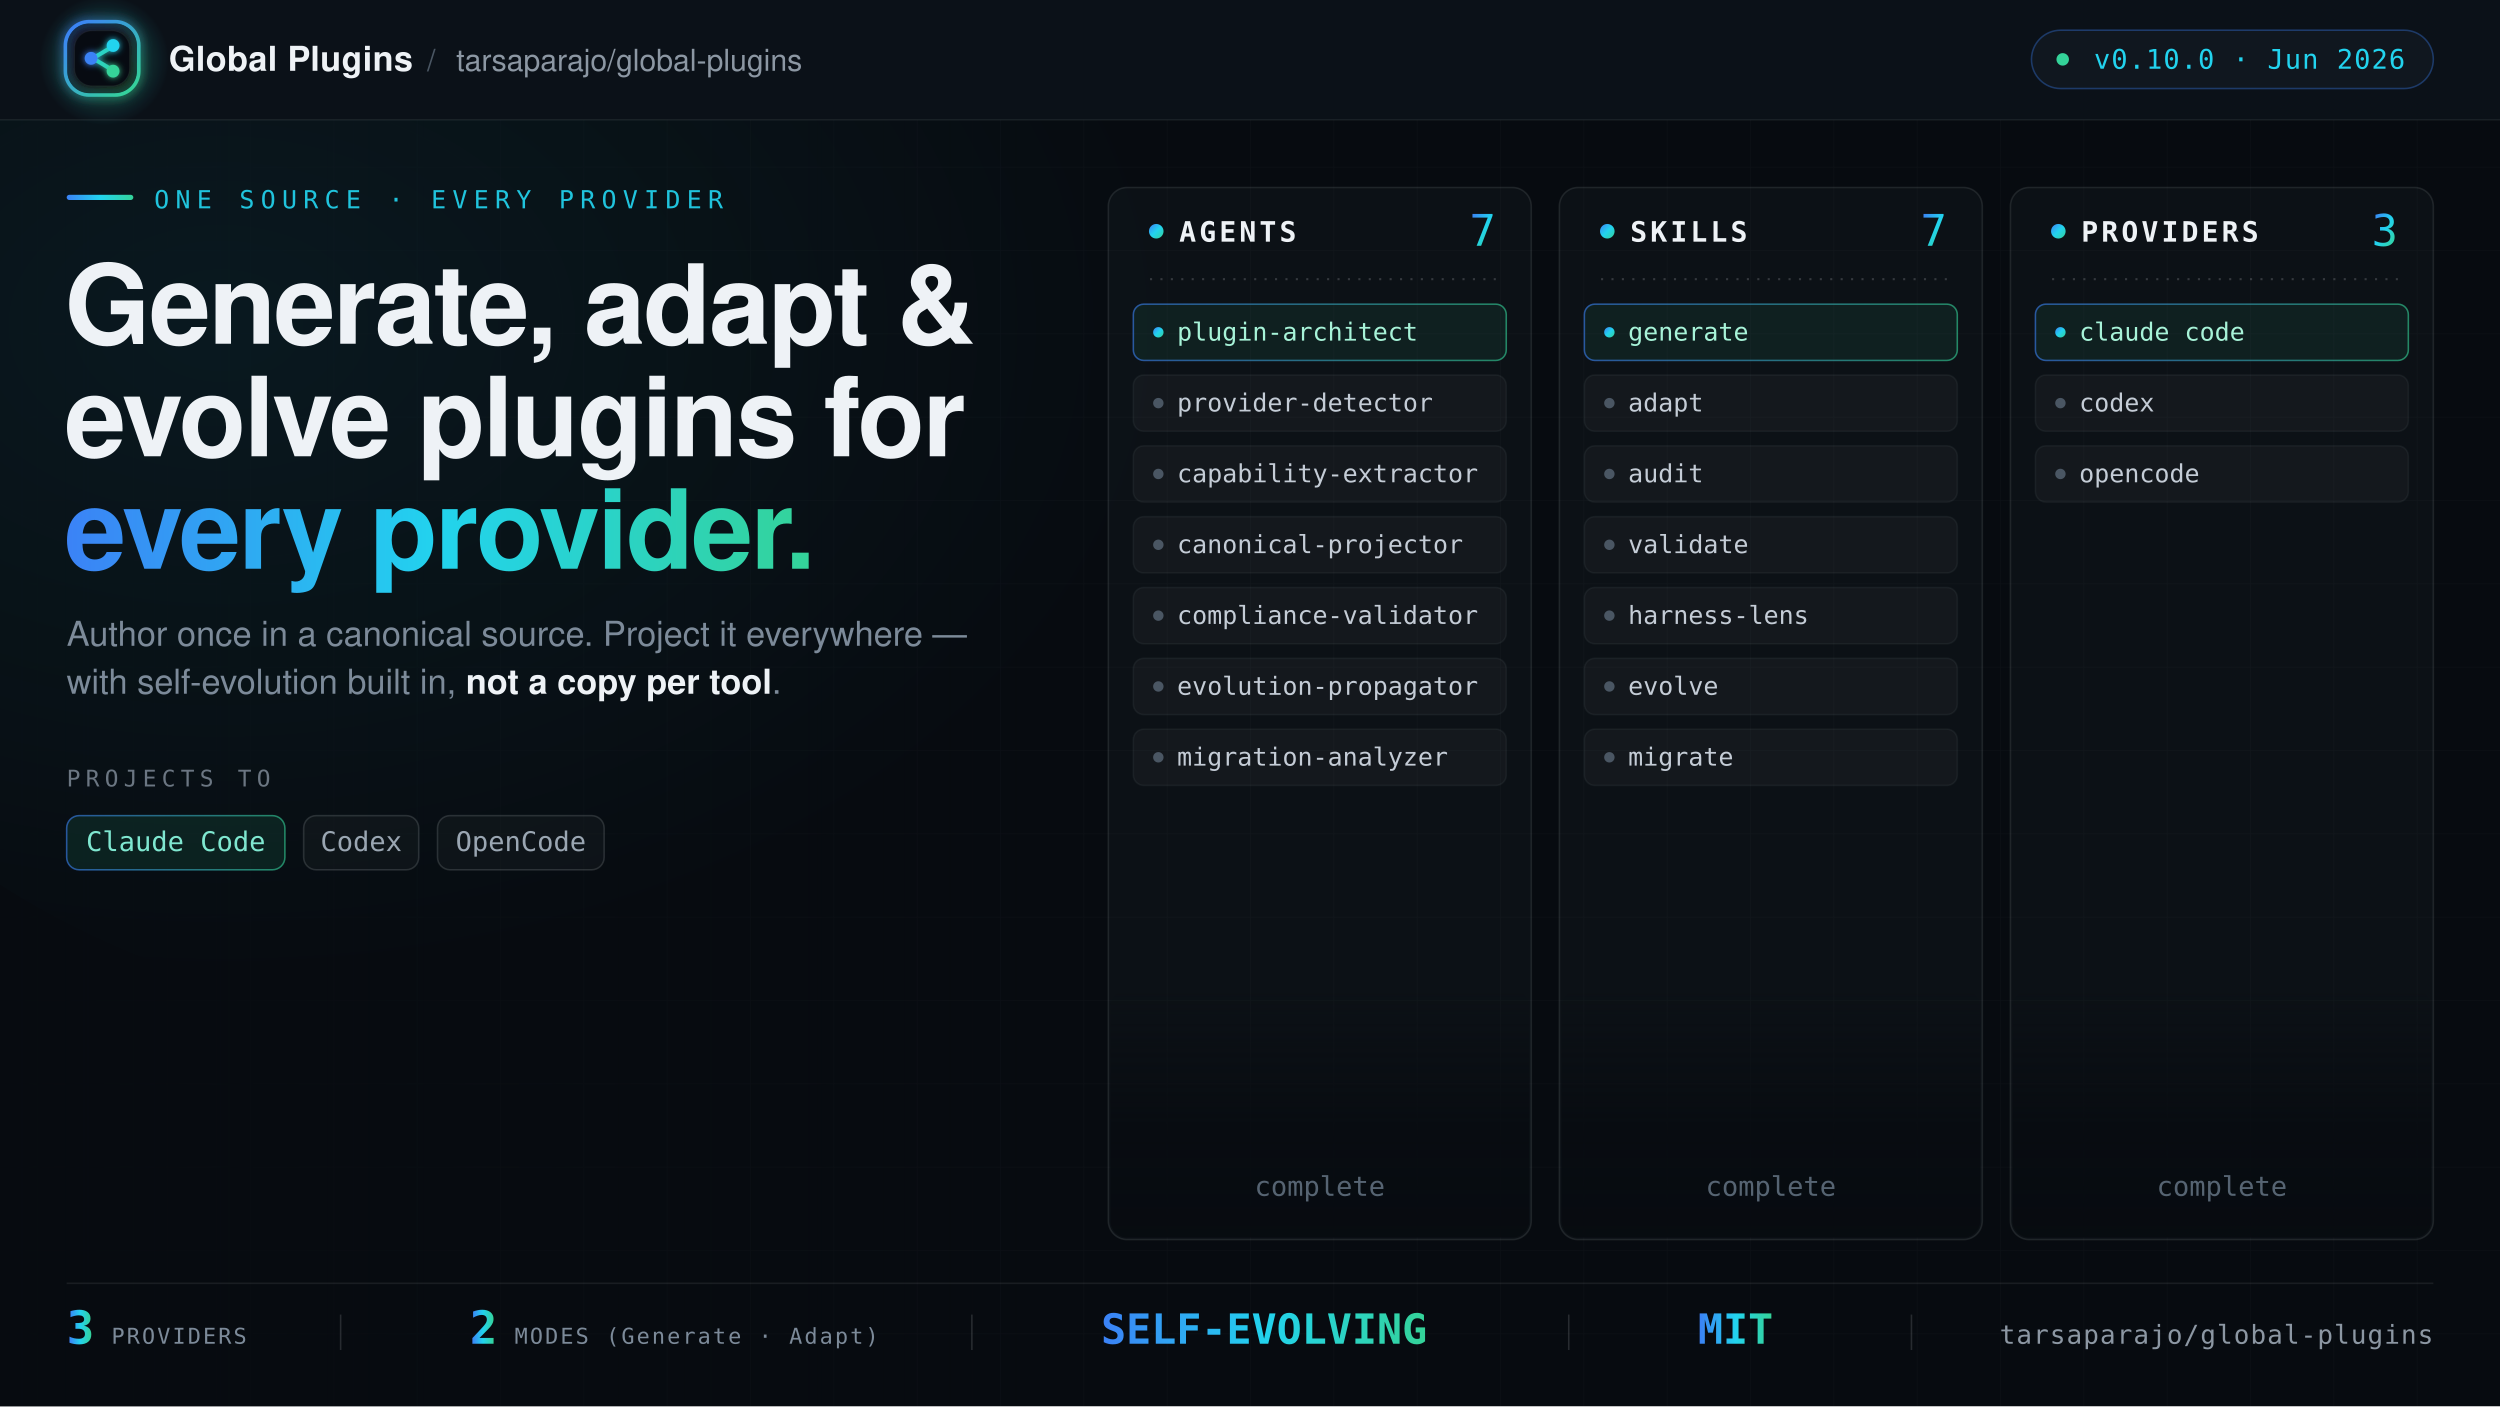
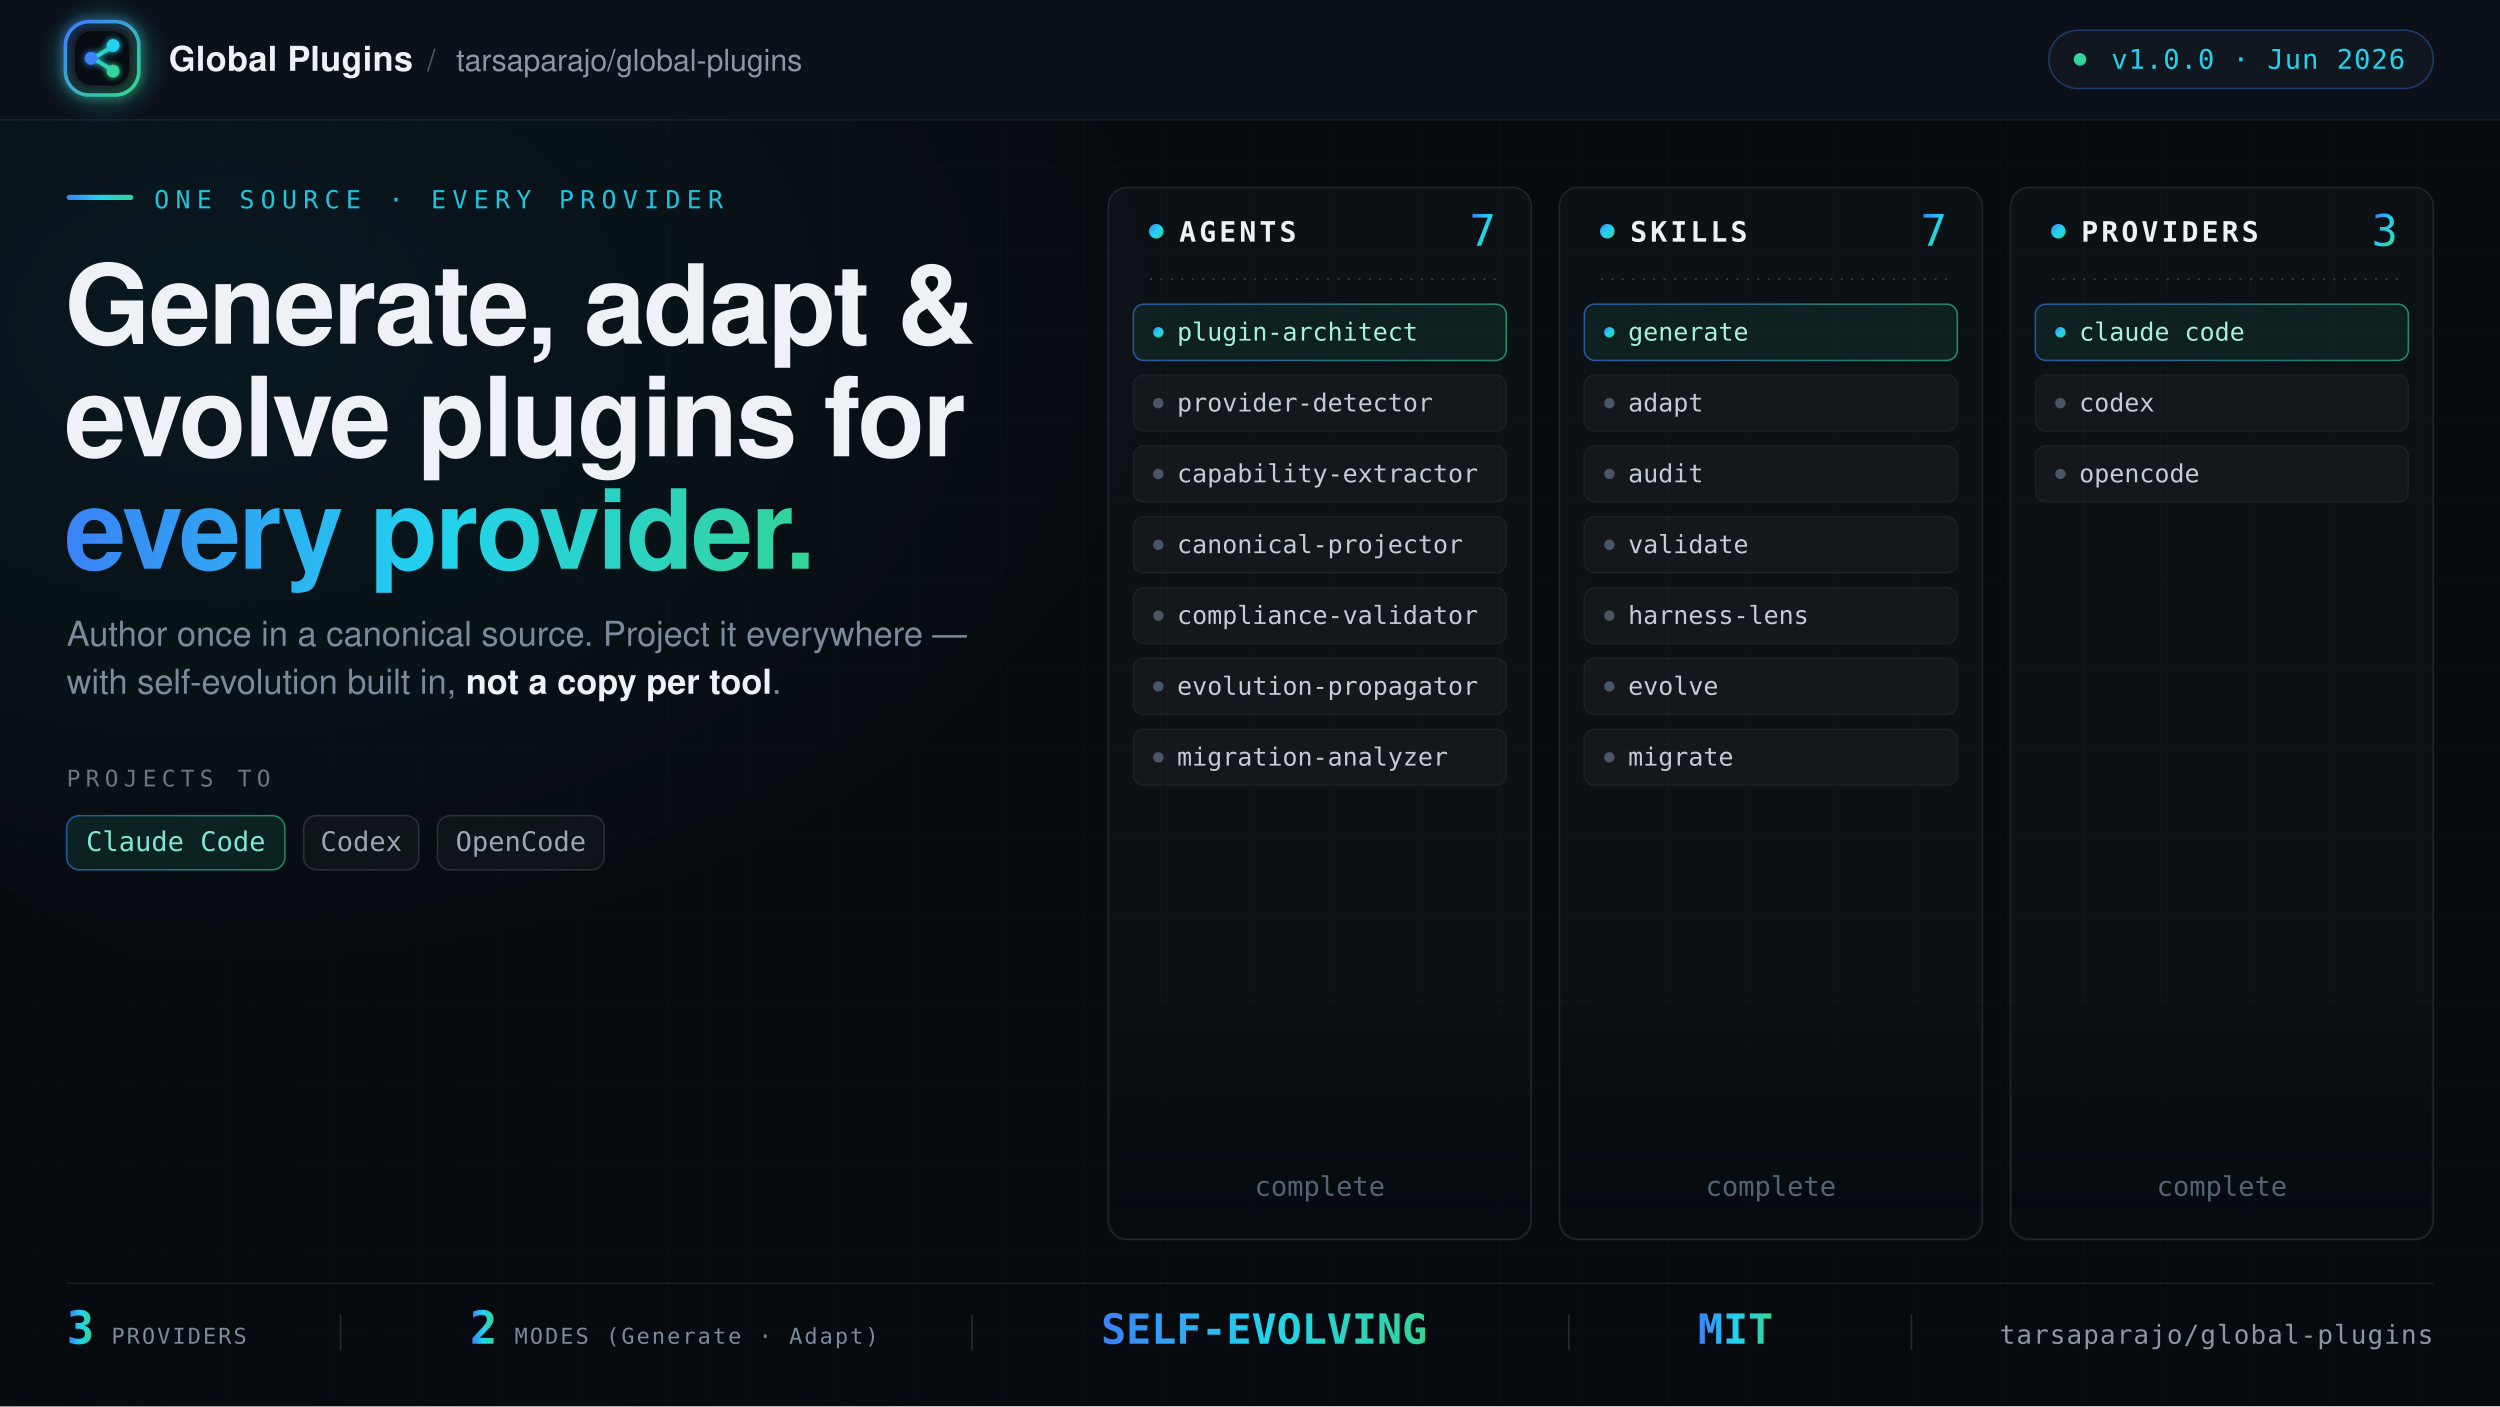
<svg xmlns="http://www.w3.org/2000/svg" width="2400" height="1350" viewBox="0 0 2400 1350" role="img" aria-labelledby="t">
  <defs>
    <linearGradient id="accent" x1="0" y1="0" x2="1" y2="1">
      <stop offset="0" stop-color="#3b82f6" />
      <stop offset="0.5" stop-color="#22d3ee" />
      <stop offset="1" stop-color="#34d399" />
    </linearGradient>
    <linearGradient id="accentH" x1="0" y1="0" x2="1" y2="0">
      <stop offset="0" stop-color="#3b82f6" />
      <stop offset="0.5" stop-color="#22d3ee" />
      <stop offset="1" stop-color="#34d399" />
    </linearGradient>
    <linearGradient id="accentStroke" x1="0" y1="0" x2="1" y2="0">
      <stop offset="0" stop-color="rgba(59,130,246,0.6)" />
      <stop offset="1" stop-color="rgba(52,211,153,0.6)" />
    </linearGradient>
    <radialGradient id="iconGlow" cx="0.5" cy="0.5" r="0.5">
      <stop offset="0" stop-color="rgba(34,211,238,0.40)" />
      <stop offset="0.6" stop-color="rgba(52,211,153,0.16)" />
      <stop offset="1" stop-color="rgba(34,211,238,0)" />
    </radialGradient>
    <filter id="neon" x="-80%" y="-80%" width="260%" height="260%">
      <feGaussianBlur stdDeviation="3.2" result="b" />
      <feMerge>
        <feMergeNode in="b" />
        <feMergeNode in="SourceGraphic" />
      </feMerge>
    </filter>
    <filter id="neonSoft" x="-120%" y="-120%" width="340%" height="340%">
      <feGaussianBlur stdDeviation="6" result="b" />
      <feMerge>
        <feMergeNode in="b" />
        <feMergeNode in="SourceGraphic" />
      </feMerge>
    </filter>
    <radialGradient id="heroGlow" cx="0.3" cy="0.35" r="0.6">
      <stop offset="0" stop-color="rgba(34,211,238,0.07)" />
      <stop offset="1" stop-color="rgba(34,211,238,0)" />
    </radialGradient>
    <linearGradient id="markFrame" x1="18" y1="14" x2="82" y2="86" gradientUnits="userSpaceOnUse">
      <stop stop-color="#3b82f6" />
      <stop offset="1" stop-color="#34d399" />
    </linearGradient>
    <linearGradient id="markNode" x1="24" y1="24" x2="72" y2="72" gradientUnits="userSpaceOnUse">
      <stop stop-color="#22d3ee" />
      <stop offset="1" stop-color="#34d399" />
    </linearGradient>
    <linearGradient id="cardFade" x1="0" y1="0" x2="0" y2="1">
      <stop offset="0" stop-color="rgba(7,11,16,0)" />
      <stop offset="0.55" stop-color="rgba(7,11,16,0.82)" />
      <stop offset="1" stop-color="rgba(7,11,16,0.97)" />
    </linearGradient>
    <pattern id="grid" width="80" height="80" patternUnits="userSpaceOnUse">
      <path d="M 80 0 L 0 0 0 80" fill="none" stroke="rgba(238,242,246,0.03)" stroke-width="1" />
    </pattern>
    <linearGradient id="gridMask" x1="0" y1="0" x2="1" y2="0">
      <stop offset="0" stop-color="rgba(7,11,16,1)" />
      <stop offset="0.42" stop-color="rgba(7,11,16,0)" />
    </linearGradient>
  </defs>
  <rect width="2400" height="1350" fill="#070b10" />
  <rect x="0" y="115" width="2400" height="1235" fill="url(#grid)" />
  <rect x="0" y="115" width="2400" height="1235" fill="url(#gridMask)" />
  <ellipse cx="520" cy="470" rx="760" ry="520" fill="url(#heroGlow)" />
  <rect x="0" y="0" width="2400" height="115" fill="#0b1118" />
  <line x1="0" y1="115" x2="2400" y2="115" stroke="rgba(238,242,246,0.07)" stroke-width="1.5" />
  <circle cx="100" cy="58" r="62" fill="url(#iconGlow)" />
  <g transform="translate(54,12) scale(0.88)">
    <g filter="url(#neonSoft)">
      <rect x="10" y="10" width="80" height="80" rx="26" fill="rgba(8,12,20,0.7)" stroke="url(#markFrame)" stroke-width="4" />
    </g>
    <rect x="20" y="20" width="60" height="60" rx="19" fill="#070b12" stroke="rgba(255,255,255,0.05)" stroke-width="1" />
    <g filter="url(#neon)">
      <line x1="40" y1="50" x2="60" y2="38" stroke="url(#markNode)" stroke-width="4.5" stroke-linecap="round" />
      <line x1="40" y1="50" x2="60" y2="62" stroke="url(#markNode)" stroke-width="4.5" stroke-linecap="round" />
      <circle cx="38" cy="50" r="7" fill="#3b82f6" />
      <circle cx="62" cy="36" r="7" fill="#22d3ee" />
      <circle cx="62" cy="64" r="7" fill="#34d399" />
    </g>
  </g>
  <text x="162" y="68" font-family="'Helvetica Neue', Helvetica, Arial, sans-serif" font-size="33" font-weight="bold" letter-spacing="0.3" fill="#eef2f6">Global Plugins</text>
  <text x="410" y="68" font-family="'Helvetica Neue', Helvetica, Arial, sans-serif" font-size="29" fill="#4a5663">/</text>
  <text x="438" y="68" font-family="'Helvetica Neue', Helvetica, Arial, sans-serif" font-size="29" fill="#8c97a3">tarsaparajo/global-plugins</text>
-   <rect x="1950.2" y="29" width="385.8" height="56" rx="28" fill="#10171f" stroke="rgba(59,130,246,0.35)" stroke-width="1.5" />
-   <circle cx="1980.2" cy="57" r="6" fill="#34d399" />
-   <text x="2010.2" y="66" font-family="Menlo, 'Andale Mono', monospace" font-size="26" letter-spacing="1" fill="#22d3ee">v0.10.0 · Jun 2026</text>
+   <rect x="1966.8" y="29" width="369.2" height="56" rx="28" fill="#10171f" stroke="rgba(59,130,246,0.35)" stroke-width="1.5" />
+   <circle cx="1996.8" cy="57" r="6" fill="#34d399" />
+   <text x="2026.8" y="66" font-family="Menlo, 'Andale Mono', monospace" font-size="26" letter-spacing="1" fill="#22d3ee">v1.0.0 · Jun 2026</text>
  <rect x="64" y="187" width="64" height="5" rx="2.5" fill="url(#accentH)" />
  <text x="148" y="200" font-family="Menlo, 'Andale Mono', monospace" font-size="24" letter-spacing="6" fill="#22d3ee" opacity="0.92">ONE SOURCE · EVERY PROVIDER</text>
  <text x="62" y="330" font-family="'Helvetica Neue', Helvetica, Arial, sans-serif" font-size="106" font-weight="bold" letter-spacing="-2" fill="#eef2f6">Generate, adapt &amp;</text>
  <text x="62" y="438" font-family="'Helvetica Neue', Helvetica, Arial, sans-serif" font-size="106" font-weight="bold" letter-spacing="-2" fill="#eef2f6">evolve plugins for</text>
  <text x="62" y="546" font-family="'Helvetica Neue', Helvetica, Arial, sans-serif" font-size="106" font-weight="bold" letter-spacing="-2" fill="url(#accentH)">every provider.</text>
  <text x="64" y="620" font-family="'Helvetica Neue', Helvetica, Arial, sans-serif" font-size="33" fill="#7c8a99">Author once in a canonical source. Project it everywhere —</text>
  <text x="64" y="666" font-family="'Helvetica Neue', Helvetica, Arial, sans-serif" font-size="33" fill="#7c8a99">with self-evolution built in, <tspan fill="#eef2f6" font-weight="bold">not a copy per tool</tspan>.</text>
  <text x="64" y="755" font-family="Menlo, 'Andale Mono', monospace" font-size="22" letter-spacing="5" fill="#6b7682">PROJECTS TO</text>
  <rect x="64" y="783" width="209.5" height="52" rx="12" fill="rgba(52,211,153,0.10)" stroke="url(#accentStroke)" stroke-width="1.5" />
  <text x="168.75" y="817" text-anchor="middle" font-family="Menlo, 'Andale Mono', monospace" font-size="26" fill="#7fe7d0">Claude Code</text>
  <rect x="291.5" y="783" width="110.5" height="52" rx="12" fill="rgba(238,242,246,0.03)" stroke="rgba(238,242,246,0.14)" stroke-width="1.5" />
  <text x="346.75" y="817" text-anchor="middle" font-family="Menlo, 'Andale Mono', monospace" font-size="26" fill="#9aa6b2">Codex</text>
  <rect x="420" y="783" width="160" height="52" rx="12" fill="rgba(238,242,246,0.03)" stroke="rgba(238,242,246,0.14)" stroke-width="1.5" />
  <text x="500" y="817" text-anchor="middle" font-family="Menlo, 'Andale Mono', monospace" font-size="26" fill="#9aa6b2">OpenCode</text>
  <rect x="1064" y="180" width="406" height="1010" rx="18" fill="rgba(238,242,246,0.025)" stroke="rgba(238,242,246,0.10)" stroke-width="1.5" />
  <circle cx="1110" cy="222" r="7" fill="url(#accent)" />
  <text x="1132" y="232" font-family="Menlo, 'Andale Mono', monospace" font-size="27" font-weight="bold" letter-spacing="3" fill="#eef2f6">AGENTS</text>
  <text x="1436" y="236" text-anchor="end" font-family="Menlo, 'Andale Mono', monospace" font-size="42" fill="url(#accent)">7</text>
  <line x1="1104" y1="268" x2="1436" y2="268" stroke="rgba(238,242,246,0.18)" stroke-width="2" stroke-dasharray="2 8" />
  <g opacity="1">
    <rect x="1088" y="292" width="358" height="54" rx="10" fill="rgba(52,211,153,0.08)" stroke="url(#accentStroke)" stroke-width="1.5" />
    <circle cx="1112" cy="319" r="5" fill="url(#accent)" />
    <text x="1130" y="327" font-family="Menlo, 'Andale Mono', monospace" font-size="24" fill="#a7f3d8">plugin-architect</text>
  </g>
  <g opacity="1">
    <rect x="1088" y="360" width="358" height="54" rx="10" fill="rgba(238,242,246,0.035)" stroke="rgba(238,242,246,0.05)" stroke-width="1.5" />
    <circle cx="1112" cy="387" r="5" fill="#4a5663" />
    <text x="1130" y="395" font-family="Menlo, 'Andale Mono', monospace" font-size="24" fill="#c4ccd6">provider-detector</text>
  </g>
  <g opacity="1">
    <rect x="1088" y="428" width="358" height="54" rx="10" fill="rgba(238,242,246,0.035)" stroke="rgba(238,242,246,0.05)" stroke-width="1.5" />
    <circle cx="1112" cy="455" r="5" fill="#4a5663" />
    <text x="1130" y="463" font-family="Menlo, 'Andale Mono', monospace" font-size="24" fill="#c4ccd6">capability-extractor</text>
  </g>
  <g opacity="1">
    <rect x="1088" y="496" width="358" height="54" rx="10" fill="rgba(238,242,246,0.035)" stroke="rgba(238,242,246,0.05)" stroke-width="1.5" />
    <circle cx="1112" cy="523" r="5" fill="#4a5663" />
    <text x="1130" y="531" font-family="Menlo, 'Andale Mono', monospace" font-size="24" fill="#c4ccd6">canonical-projector</text>
  </g>
  <g opacity="1">
    <rect x="1088" y="564" width="358" height="54" rx="10" fill="rgba(238,242,246,0.035)" stroke="rgba(238,242,246,0.05)" stroke-width="1.5" />
    <circle cx="1112" cy="591" r="5" fill="#4a5663" />
    <text x="1130" y="599" font-family="Menlo, 'Andale Mono', monospace" font-size="24" fill="#c4ccd6">compliance-validator</text>
  </g>
  <g opacity="1">
    <rect x="1088" y="632" width="358" height="54" rx="10" fill="rgba(238,242,246,0.035)" stroke="rgba(238,242,246,0.05)" stroke-width="1.5" />
    <circle cx="1112" cy="659" r="5" fill="#4a5663" />
    <text x="1130" y="667" font-family="Menlo, 'Andale Mono', monospace" font-size="24" fill="#c4ccd6">evolution-propagator</text>
  </g>
  <g opacity="1">
    <rect x="1088" y="700" width="358" height="54" rx="10" fill="rgba(238,242,246,0.035)" stroke="rgba(238,242,246,0.05)" stroke-width="1.5" />
    <circle cx="1112" cy="727" r="5" fill="#4a5663" />
    <text x="1130" y="735" font-family="Menlo, 'Andale Mono', monospace" font-size="24" fill="#c4ccd6">migration-analyzer</text>
  </g>
  <rect x="1066" y="950" width="402" height="238" rx="16" fill="url(#cardFade)" />
  <text x="1267" y="1148" text-anchor="middle" font-family="Menlo, 'Andale Mono', monospace" font-size="26" fill="#566472">complete</text>
  <rect x="1497" y="180" width="406" height="1010" rx="18" fill="rgba(238,242,246,0.025)" stroke="rgba(238,242,246,0.10)" stroke-width="1.5" />
  <circle cx="1543" cy="222" r="7" fill="url(#accent)" />
  <text x="1565" y="232" font-family="Menlo, 'Andale Mono', monospace" font-size="27" font-weight="bold" letter-spacing="3" fill="#eef2f6">SKILLS</text>
  <text x="1869" y="236" text-anchor="end" font-family="Menlo, 'Andale Mono', monospace" font-size="42" fill="url(#accent)">7</text>
  <line x1="1537" y1="268" x2="1869" y2="268" stroke="rgba(238,242,246,0.18)" stroke-width="2" stroke-dasharray="2 8" />
  <g opacity="1">
    <rect x="1521" y="292" width="358" height="54" rx="10" fill="rgba(52,211,153,0.08)" stroke="url(#accentStroke)" stroke-width="1.5" />
    <circle cx="1545" cy="319" r="5" fill="url(#accent)" />
    <text x="1563" y="327" font-family="Menlo, 'Andale Mono', monospace" font-size="24" fill="#a7f3d8">generate</text>
  </g>
  <g opacity="1">
    <rect x="1521" y="360" width="358" height="54" rx="10" fill="rgba(238,242,246,0.035)" stroke="rgba(238,242,246,0.05)" stroke-width="1.5" />
    <circle cx="1545" cy="387" r="5" fill="#4a5663" />
    <text x="1563" y="395" font-family="Menlo, 'Andale Mono', monospace" font-size="24" fill="#c4ccd6">adapt</text>
  </g>
  <g opacity="1">
    <rect x="1521" y="428" width="358" height="54" rx="10" fill="rgba(238,242,246,0.035)" stroke="rgba(238,242,246,0.05)" stroke-width="1.5" />
    <circle cx="1545" cy="455" r="5" fill="#4a5663" />
    <text x="1563" y="463" font-family="Menlo, 'Andale Mono', monospace" font-size="24" fill="#c4ccd6">audit</text>
  </g>
  <g opacity="1">
    <rect x="1521" y="496" width="358" height="54" rx="10" fill="rgba(238,242,246,0.035)" stroke="rgba(238,242,246,0.05)" stroke-width="1.5" />
    <circle cx="1545" cy="523" r="5" fill="#4a5663" />
    <text x="1563" y="531" font-family="Menlo, 'Andale Mono', monospace" font-size="24" fill="#c4ccd6">validate</text>
  </g>
  <g opacity="1">
    <rect x="1521" y="564" width="358" height="54" rx="10" fill="rgba(238,242,246,0.035)" stroke="rgba(238,242,246,0.05)" stroke-width="1.5" />
    <circle cx="1545" cy="591" r="5" fill="#4a5663" />
    <text x="1563" y="599" font-family="Menlo, 'Andale Mono', monospace" font-size="24" fill="#c4ccd6">harness-lens</text>
  </g>
  <g opacity="1">
    <rect x="1521" y="632" width="358" height="54" rx="10" fill="rgba(238,242,246,0.035)" stroke="rgba(238,242,246,0.05)" stroke-width="1.5" />
    <circle cx="1545" cy="659" r="5" fill="#4a5663" />
    <text x="1563" y="667" font-family="Menlo, 'Andale Mono', monospace" font-size="24" fill="#c4ccd6">evolve</text>
  </g>
  <g opacity="1">
    <rect x="1521" y="700" width="358" height="54" rx="10" fill="rgba(238,242,246,0.035)" stroke="rgba(238,242,246,0.05)" stroke-width="1.5" />
    <circle cx="1545" cy="727" r="5" fill="#4a5663" />
    <text x="1563" y="735" font-family="Menlo, 'Andale Mono', monospace" font-size="24" fill="#c4ccd6">migrate</text>
  </g>
  <rect x="1499" y="950" width="402" height="238" rx="16" fill="url(#cardFade)" />
  <text x="1700" y="1148" text-anchor="middle" font-family="Menlo, 'Andale Mono', monospace" font-size="26" fill="#566472">complete</text>
  <rect x="1930" y="180" width="406" height="1010" rx="18" fill="rgba(238,242,246,0.025)" stroke="rgba(238,242,246,0.10)" stroke-width="1.5" />
  <circle cx="1976" cy="222" r="7" fill="url(#accent)" />
  <text x="1998" y="232" font-family="Menlo, 'Andale Mono', monospace" font-size="27" font-weight="bold" letter-spacing="3" fill="#eef2f6">PROVIDERS</text>
  <text x="2302" y="236" text-anchor="end" font-family="Menlo, 'Andale Mono', monospace" font-size="42" fill="url(#accent)">3</text>
  <line x1="1970" y1="268" x2="2302" y2="268" stroke="rgba(238,242,246,0.18)" stroke-width="2" stroke-dasharray="2 8" />
  <g opacity="1">
    <rect x="1954" y="292" width="358" height="54" rx="10" fill="rgba(52,211,153,0.08)" stroke="url(#accentStroke)" stroke-width="1.5" />
    <circle cx="1978" cy="319" r="5" fill="url(#accent)" />
    <text x="1996" y="327" font-family="Menlo, 'Andale Mono', monospace" font-size="24" fill="#a7f3d8">claude code</text>
  </g>
  <g opacity="1">
    <rect x="1954" y="360" width="358" height="54" rx="10" fill="rgba(238,242,246,0.035)" stroke="rgba(238,242,246,0.05)" stroke-width="1.5" />
    <circle cx="1978" cy="387" r="5" fill="#4a5663" />
    <text x="1996" y="395" font-family="Menlo, 'Andale Mono', monospace" font-size="24" fill="#c4ccd6">codex</text>
  </g>
  <g opacity="1">
    <rect x="1954" y="428" width="358" height="54" rx="10" fill="rgba(238,242,246,0.035)" stroke="rgba(238,242,246,0.05)" stroke-width="1.5" />
    <circle cx="1978" cy="455" r="5" fill="#4a5663" />
    <text x="1996" y="463" font-family="Menlo, 'Andale Mono', monospace" font-size="24" fill="#c4ccd6">opencode</text>
  </g>
  <rect x="1932" y="950" width="402" height="238" rx="16" fill="url(#cardFade)" />
  <text x="2133" y="1148" text-anchor="middle" font-family="Menlo, 'Andale Mono', monospace" font-size="26" fill="#566472">complete</text>
  <line x1="64" y1="1232" x2="2336" y2="1232" stroke="rgba(238,242,246,0.08)" stroke-width="1.5" />
  <text x="64" y="1290" font-family="Menlo, 'Andale Mono', monospace" font-size="44" font-weight="bold" fill="url(#accentH)">3</text>
  <text x="107" y="1290" font-family="Menlo, 'Andale Mono', monospace" font-size="21" letter-spacing="2" fill="#7c8a99">PROVIDERS</text>
  <line x1="327" y1="1262" x2="327" y2="1296" stroke="rgba(238,242,246,0.14)" stroke-width="1.5" />
  <text x="451" y="1290" font-family="Menlo, 'Andale Mono', monospace" font-size="44" font-weight="bold" fill="url(#accentH)">2</text>
  <text x="494" y="1290" font-family="Menlo, 'Andale Mono', monospace" font-size="21" letter-spacing="2" fill="#7c8a99">MODES (Generate · Adapt)</text>
  <line x1="933" y1="1262" x2="933" y2="1296" stroke="rgba(238,242,246,0.14)" stroke-width="1.5" />
  <text x="1057" y="1290" font-family="Menlo, 'Andale Mono', monospace" font-size="40" font-weight="bold" fill="url(#accentH)">SELF-EVOLVING</text>
  <line x1="1506" y1="1262" x2="1506" y2="1296" stroke="rgba(238,242,246,0.14)" stroke-width="1.5" />
  <text x="1630" y="1290" font-family="Menlo, 'Andale Mono', monospace" font-size="40" font-weight="bold" fill="url(#accentH)">MIT</text>
  <line x1="1835" y1="1262" x2="1835" y2="1296" stroke="rgba(238,242,246,0.14)" stroke-width="1.5" />
  <text x="2336" y="1290" text-anchor="end" font-family="Menlo, 'Andale Mono', monospace" font-size="25" letter-spacing="1" fill="#8c97a3">tarsaparajo/global-plugins</text>
</svg>
